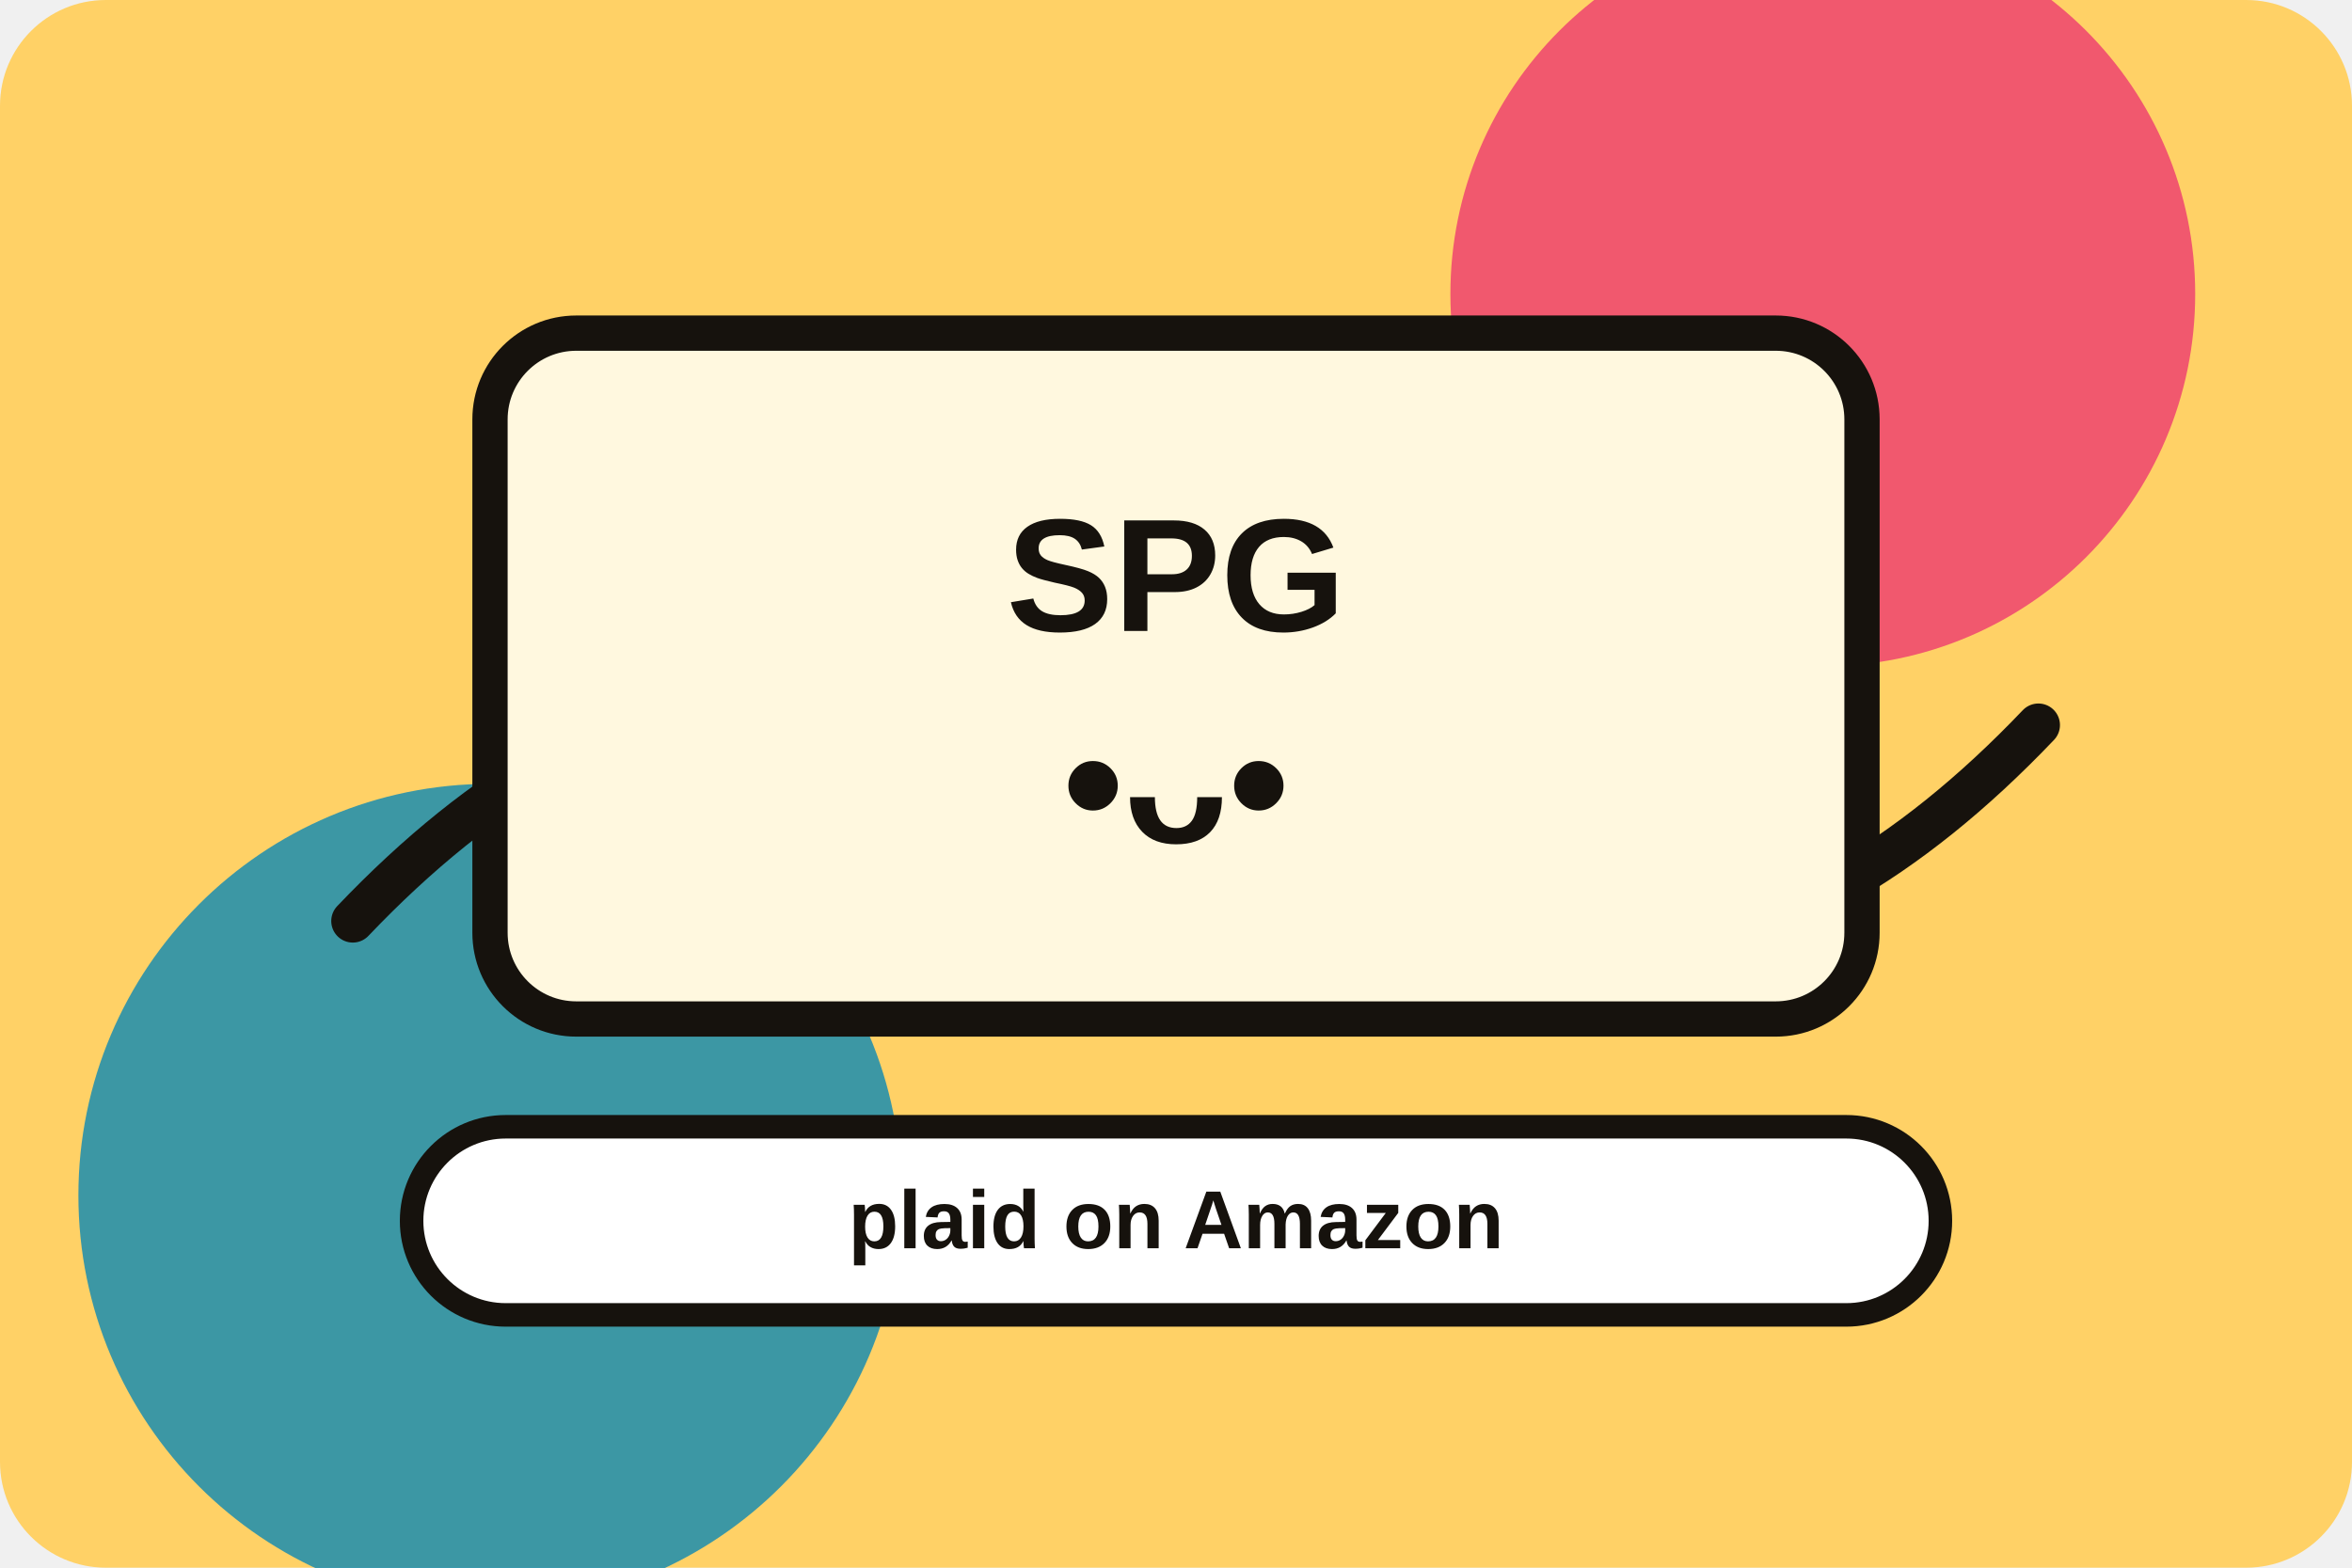
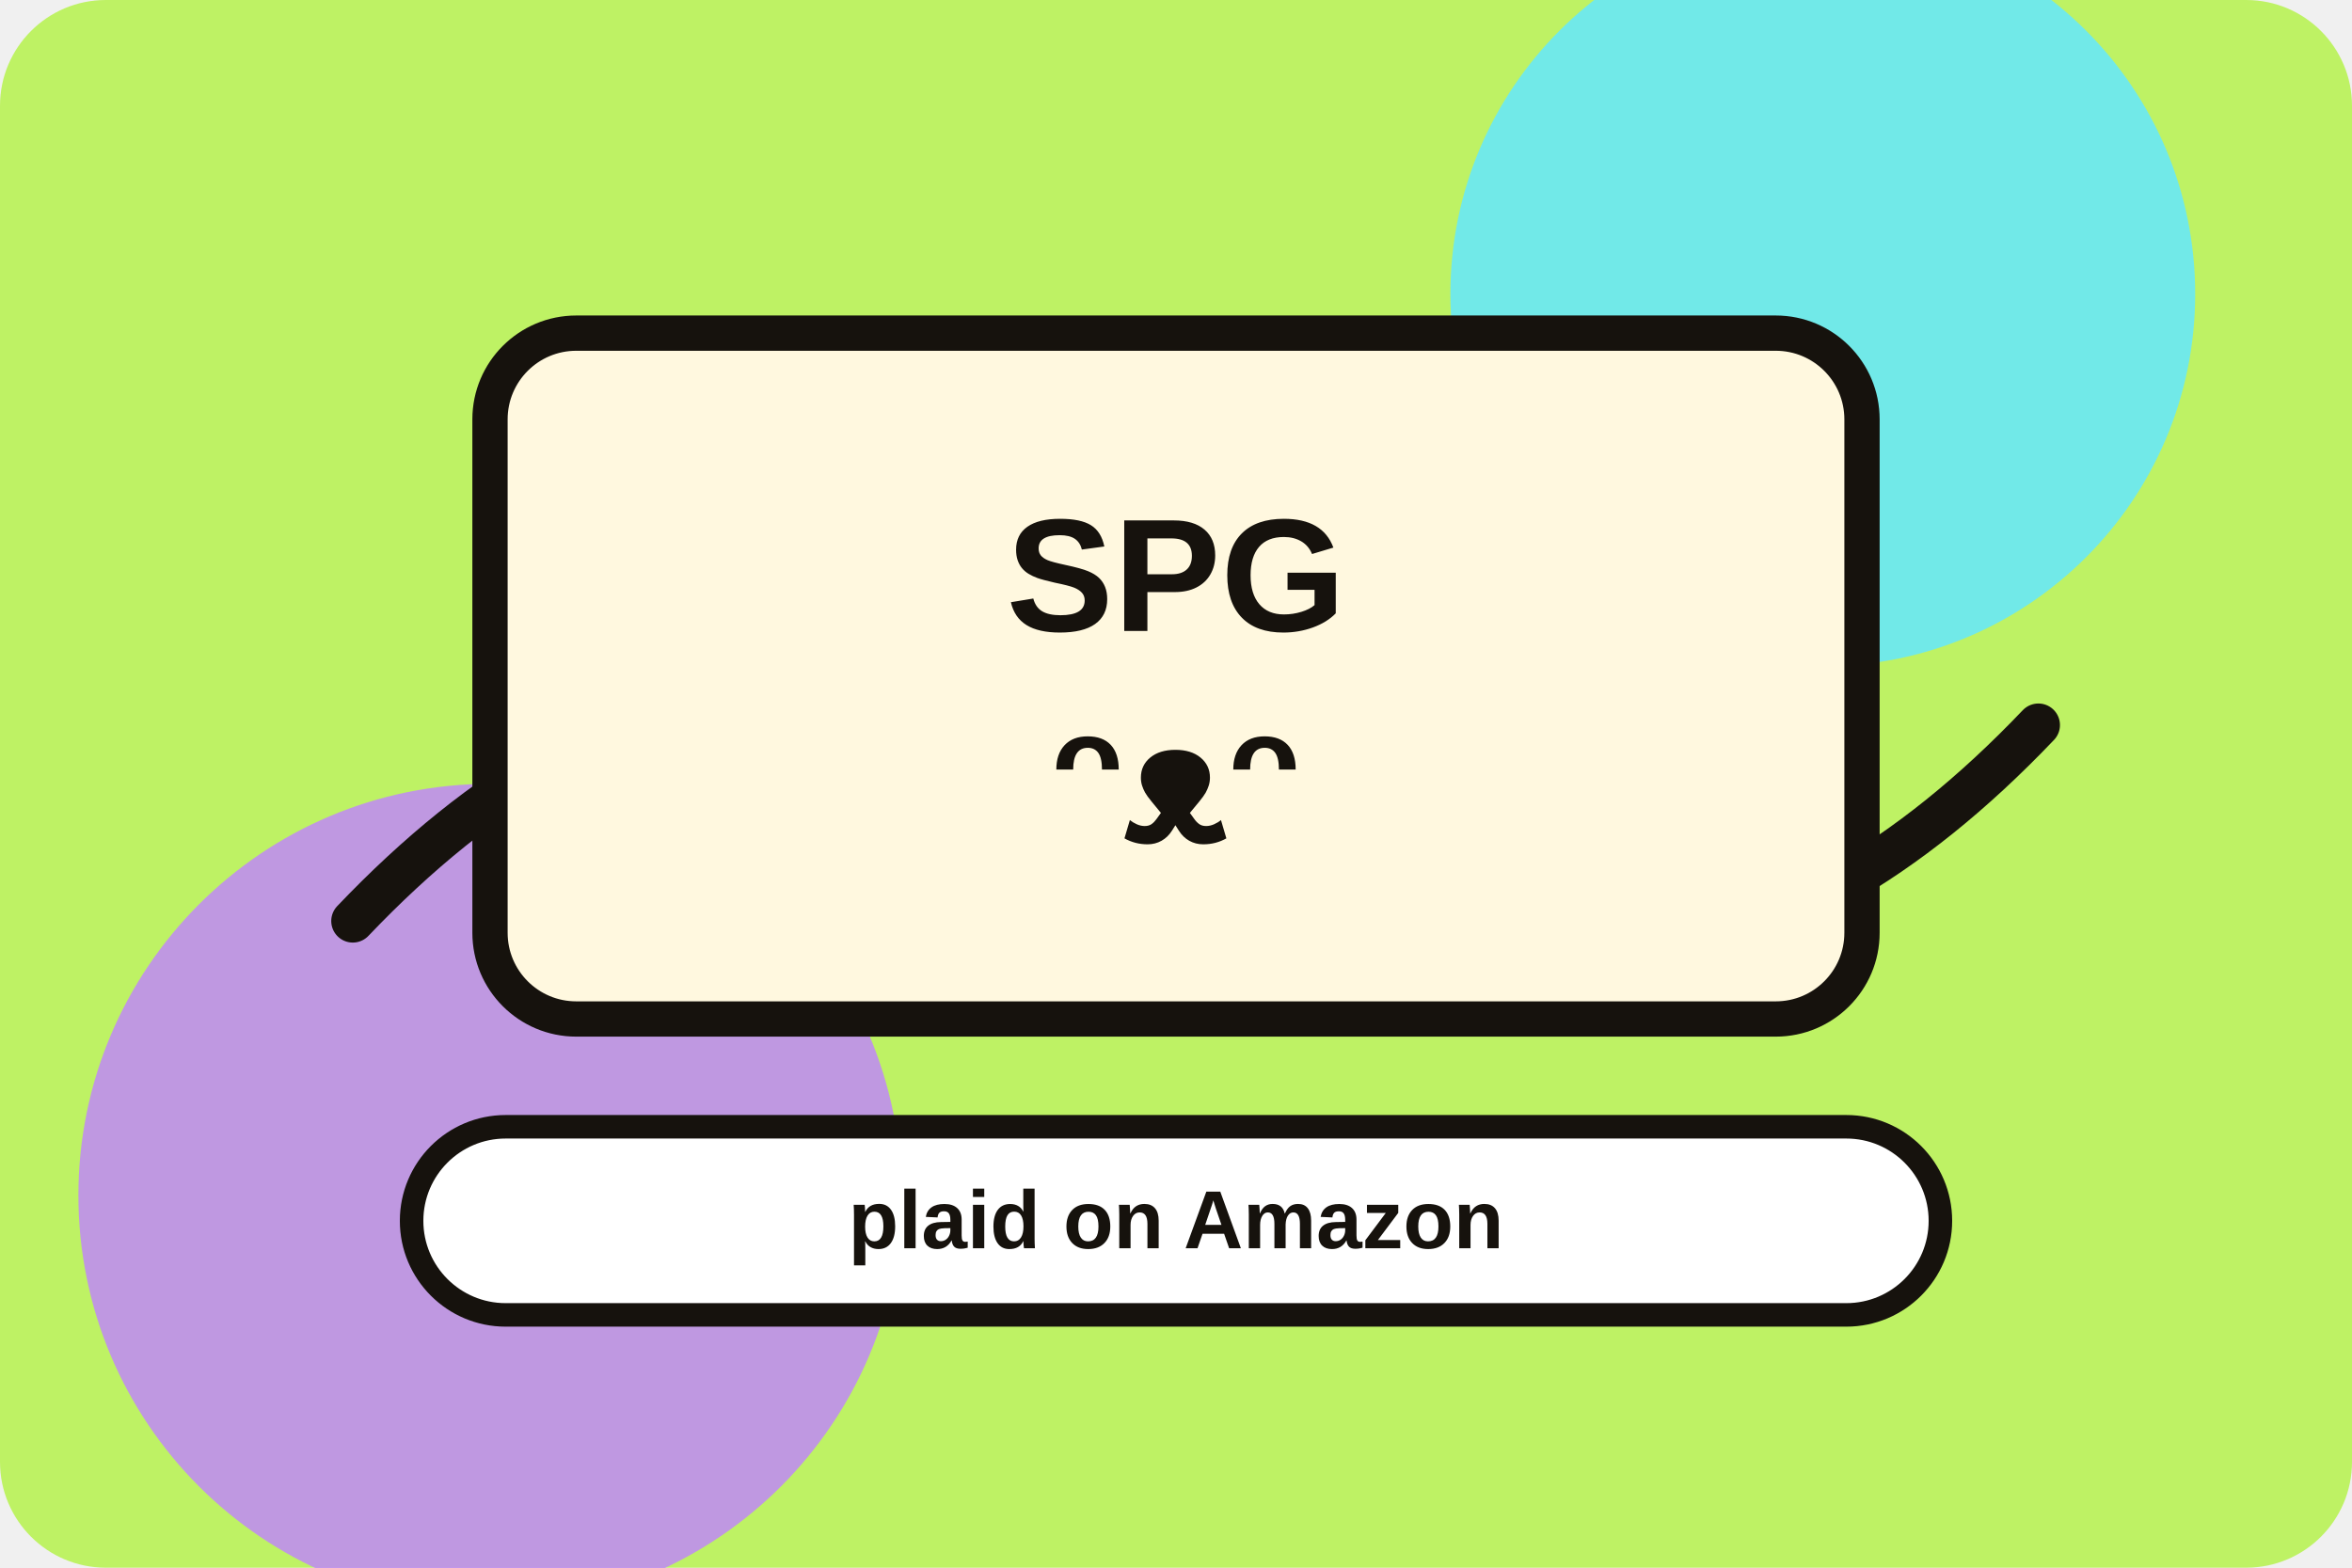
<svg xmlns="http://www.w3.org/2000/svg" viewBox="0 0 1200 800" role="img" aria-label="Original StuffPrettyGood cartoon image for plaid on Amazon">
-   <rect width="1200" height="800" rx="54" fill="#ffd166" />
-   <circle cx="930" cy="150" r="190" fill="#ef476f" opacity=".88" />
-   <circle cx="250" cy="610" r="210" fill="#118ab2" opacity=".82" />
+   <rect width="1200" height="800" rx="54" fill="#bef264" />
+   <circle cx="930" cy="150" r="190" fill="#67e8f9" opacity=".88" />
+   <circle cx="250" cy="610" r="210" fill="#c084fc" opacity=".82" />
  <path d="M180 470 Q380 260 610 420 T1040 370" fill="none" stroke="#16120d" stroke-width="22" stroke-linecap="round" />
  <rect x="250" y="170" width="700" height="350" rx="44" fill="#fff8df" stroke="#16120d" stroke-width="18" />
  <text x="600" y="322" text-anchor="middle" font-size="82" font-family="Arial, sans-serif" font-weight="900" fill="#16120d">SPG</text>
-   <text x="600" y="430" text-anchor="middle" font-size="88" font-family="Arial, sans-serif" font-weight="900" fill="#16120d">•ᴗ•</text>
+   <text x="600" y="430" text-anchor="middle" font-size="88" font-family="Arial, sans-serif" font-weight="900" fill="#16120d">ᵔᴥᵔ</text>
  <rect x="210" y="575" width="780" height="96" rx="48" fill="#ffffff" stroke="#16120d" stroke-width="12" />
  <text x="600" y="637" text-anchor="middle" font-size="42" font-family="Arial, sans-serif" font-weight="900" fill="#16120d">plaid on Amazon</text>
</svg>
